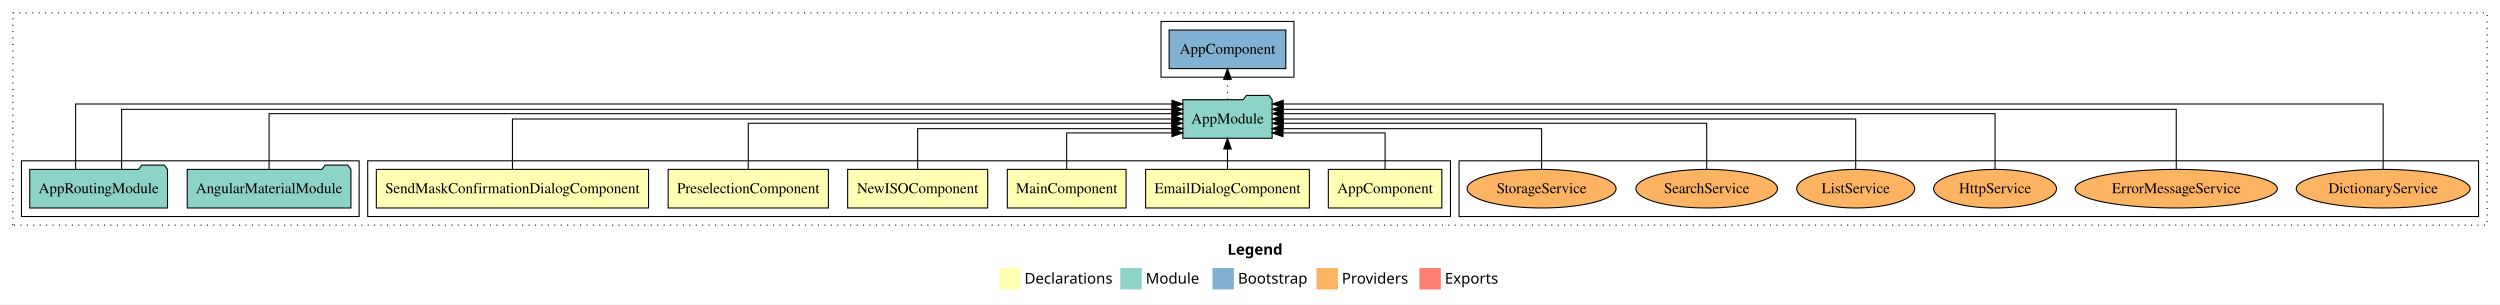
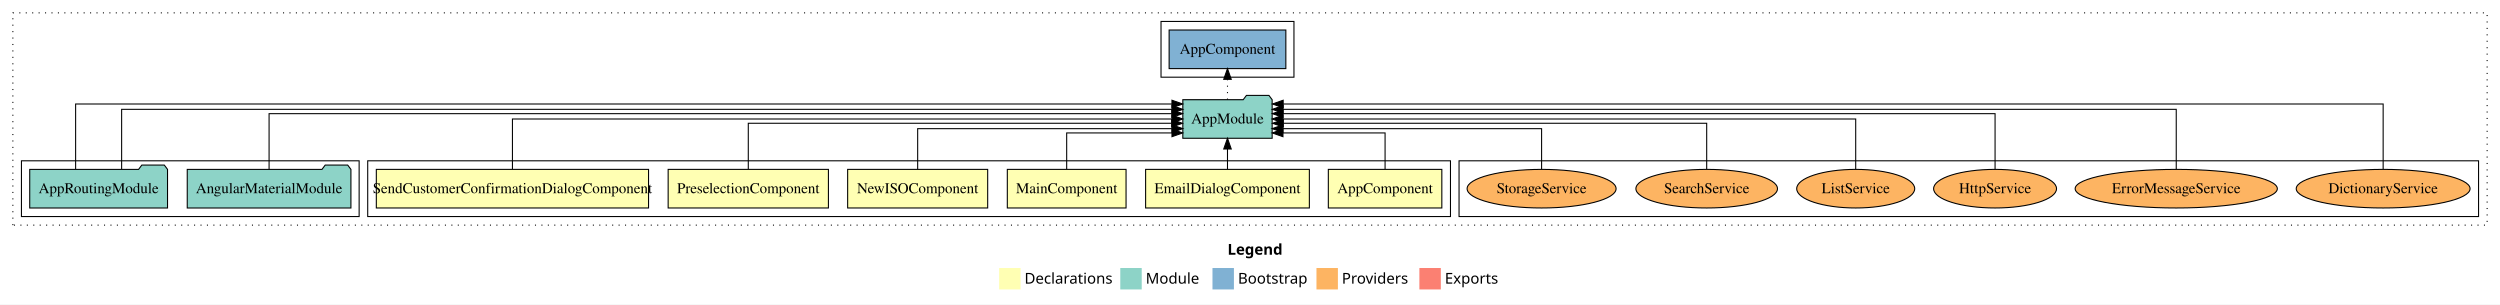
<svg xmlns="http://www.w3.org/2000/svg" width="2332pt" height="284pt" viewBox="0.00 0.00 2332.00 284.00">
  <g id="graph0" class="graph" transform="scale(1 1) rotate(0) translate(4 280)">
    <polygon fill="white" stroke="transparent" points="-4,4 -4,-280 2328,-280 2328,4 -4,4" />
    <text text-anchor="start" x="1141.01" y="-42.4" font-family="sans-serif" font-weight="bold" font-size="14.00">Legend</text>
    <polygon fill="#ffffb3" stroke="transparent" points="928,-10 928,-30 948,-30 948,-10 928,-10" />
    <text text-anchor="start" x="951.63" y="-15.4" font-family="sans-serif" font-size="14.00">  Declarations</text>
    <polygon fill="#8dd3c7" stroke="transparent" points="1041,-10 1041,-30 1061,-30 1061,-10 1041,-10" />
    <text text-anchor="start" x="1064.73" y="-15.4" font-family="sans-serif" font-size="14.00">  Module</text>
    <polygon fill="#80b1d3" stroke="transparent" points="1127,-10 1127,-30 1147,-30 1147,-10 1127,-10" />
    <text text-anchor="start" x="1150.78" y="-15.4" font-family="sans-serif" font-size="14.00">  Bootstrap</text>
    <polygon fill="#fdb462" stroke="transparent" points="1224,-10 1224,-30 1244,-30 1244,-10 1224,-10" />
    <text text-anchor="start" x="1247.67" y="-15.4" font-family="sans-serif" font-size="14.00">  Providers</text>
    <polygon fill="#fb8072" stroke="transparent" points="1320,-10 1320,-30 1340,-30 1340,-10 1320,-10" />
    <text text-anchor="start" x="1343.73" y="-15.4" font-family="sans-serif" font-size="14.00">  Exports</text>
    <g id="clust1" class="cluster">
      <polygon fill="none" stroke="black" stroke-dasharray="1,5" points="8,-70 8,-268 2316,-268 2316,-70 8,-70" />
    </g>
    <g id="clust11" class="cluster">
      <polygon fill="none" stroke="black" points="1079,-208 1079,-260 1203,-260 1203,-208 1079,-208" />
    </g>
    <g id="clust12" class="cluster">
      <polygon fill="none" stroke="black" points="1357,-78 1357,-130 2308,-130 2308,-78 1357,-78" />
    </g>
    <g id="clust2" class="cluster">
      <polygon fill="none" stroke="black" points="339,-78 339,-130 1349,-130 1349,-78 339,-78" />
    </g>
    <g id="clust9" class="cluster">
      <polygon fill="none" stroke="black" points="16,-78 16,-130 331,-130 331,-78 16,-78" />
    </g>
    <g id="node1" class="node">
      <polygon fill="#ffffb3" stroke="black" points="1340.94,-122 1235.06,-122 1235.06,-86 1340.94,-86 1340.94,-122" />
      <text text-anchor="middle" x="1288" y="-99.8" font-family="Times,serif" font-size="14.00">AppComponent</text>
    </g>
    <g id="node7" class="node">
      <polygon fill="#8dd3c7" stroke="black" points="1182.66,-187 1179.66,-191 1158.66,-191 1155.66,-187 1099.34,-187 1099.34,-151 1182.66,-151 1182.66,-187" />
      <text text-anchor="middle" x="1141" y="-164.8" font-family="Times,serif" font-size="14.00">AppModule</text>
    </g>
    <g id="edge1" class="edge">
      <path fill="none" stroke="black" d="M1288,-122.19C1288,-137.18 1288,-156 1288,-156 1288,-156 1192.73,-156 1192.73,-156" />
      <polygon fill="black" stroke="black" points="1192.73,-152.5 1182.73,-156 1192.73,-159.5 1192.73,-152.5" />
    </g>
    <g id="node2" class="node">
      <polygon fill="#ffffb3" stroke="black" points="1217.37,-122 1064.63,-122 1064.63,-86 1217.37,-86 1217.37,-122" />
      <text text-anchor="middle" x="1141" y="-99.8" font-family="Times,serif" font-size="14.00">EmailDialogComponent</text>
    </g>
    <g id="edge2" class="edge">
      <path fill="none" stroke="black" d="M1141,-122.11C1141,-122.11 1141,-140.99 1141,-140.99" />
      <polygon fill="black" stroke="black" points="1137.5,-140.99 1141,-150.99 1144.5,-140.99 1137.5,-140.99" />
    </g>
    <g id="node3" class="node">
      <polygon fill="#ffffb3" stroke="black" points="1046.38,-122 935.62,-122 935.62,-86 1046.38,-86 1046.38,-122" />
      <text text-anchor="middle" x="991" y="-99.8" font-family="Times,serif" font-size="14.00">MainComponent</text>
    </g>
    <g id="edge3" class="edge">
      <path fill="none" stroke="black" d="M991,-122.19C991,-137.18 991,-156 991,-156 991,-156 1089.22,-156 1089.22,-156" />
      <polygon fill="black" stroke="black" points="1089.22,-159.5 1099.22,-156 1089.22,-152.5 1089.22,-159.5" />
    </g>
    <g id="node4" class="node">
      <polygon fill="#ffffb3" stroke="black" points="917.31,-122 786.69,-122 786.69,-86 917.31,-86 917.31,-122" />
      <text text-anchor="middle" x="852" y="-99.8" font-family="Times,serif" font-size="14.00">NewISOComponent</text>
    </g>
    <g id="edge4" class="edge">
      <path fill="none" stroke="black" d="M852,-122.03C852,-138.4 852,-160 852,-160 852,-160 1089.29,-160 1089.29,-160" />
      <polygon fill="black" stroke="black" points="1089.29,-163.5 1099.29,-160 1089.29,-156.5 1089.29,-163.5" />
    </g>
    <g id="node5" class="node">
      <polygon fill="#ffffb3" stroke="black" points="768.75,-122 619.25,-122 619.25,-86 768.75,-86 768.75,-122" />
      <text text-anchor="middle" x="694" y="-99.8" font-family="Times,serif" font-size="14.00">PreselectionComponent</text>
    </g>
    <g id="edge5" class="edge">
      <path fill="none" stroke="black" d="M694,-122.3C694,-140.27 694,-165 694,-165 694,-165 1088.95,-165 1088.95,-165" />
      <polygon fill="black" stroke="black" points="1088.95,-168.5 1098.95,-165 1088.95,-161.5 1088.95,-168.5" />
    </g>
    <g id="node6" class="node">
      <polygon fill="#ffffb3" stroke="black" points="600.97,-122 347.03,-122 347.03,-86 600.97,-86 600.97,-122" />
-       <text text-anchor="middle" x="474" y="-99.8" font-family="Times,serif" font-size="14.00">SendMaskConfirmationDialogComponent</text>
+       <text text-anchor="middle" x="474" y="-99.8" font-family="Times,serif" font-size="14.00">SendCustomerConfirmationDialogComponent</text>
    </g>
    <g id="edge6" class="edge">
      <path fill="none" stroke="black" d="M474,-122.11C474,-141.34 474,-169 474,-169 474,-169 1089.28,-169 1089.28,-169" />
      <polygon fill="black" stroke="black" points="1089.28,-172.5 1099.28,-169 1089.28,-165.5 1089.28,-172.5" />
    </g>
    <g id="node10" class="node">
      <polygon fill="#80b1d3" stroke="black" points="1195.44,-252 1086.56,-252 1086.56,-216 1195.44,-216 1195.44,-252" />
      <text text-anchor="middle" x="1141" y="-229.8" font-family="Times,serif" font-size="14.00">AppComponent </text>
    </g>
    <g id="edge10" class="edge">
      <path fill="none" stroke="black" stroke-dasharray="1,5" d="M1141,-187.11C1141,-187.11 1141,-205.99 1141,-205.99" />
      <polygon fill="black" stroke="black" points="1137.5,-205.99 1141,-215.99 1144.5,-205.99 1137.5,-205.99" />
    </g>
    <g id="node8" class="node">
      <polygon fill="#8dd3c7" stroke="black" points="323.34,-122 320.34,-126 299.34,-126 296.34,-122 170.66,-122 170.66,-86 323.34,-86 323.34,-122" />
      <text text-anchor="middle" x="247" y="-99.8" font-family="Times,serif" font-size="14.00">AngularMaterialModule</text>
    </g>
    <g id="edge7" class="edge">
      <path fill="none" stroke="black" d="M247,-122.03C247,-142.77 247,-174 247,-174 247,-174 1089.08,-174 1089.08,-174" />
      <polygon fill="black" stroke="black" points="1089.08,-177.5 1099.08,-174 1089.08,-170.5 1089.08,-177.5" />
    </g>
    <g id="node9" class="node">
      <polygon fill="#8dd3c7" stroke="black" points="152.27,-122 149.27,-126 128.27,-126 125.27,-122 23.73,-122 23.73,-86 152.27,-86 152.27,-122" />
      <text text-anchor="middle" x="88" y="-99.8" font-family="Times,serif" font-size="14.00">AppRoutingModule</text>
    </g>
    <g id="edge8" class="edge">
      <path fill="none" stroke="black" d="M66.54,-122.32C66.54,-145.66 66.54,-183 66.54,-183 66.54,-183 1089.21,-183 1089.21,-183" />
      <polygon fill="black" stroke="black" points="1089.21,-186.5 1099.21,-183 1089.21,-179.5 1089.21,-186.5" />
    </g>
    <g id="edge9" class="edge">
      <path fill="none" stroke="black" d="M109.46,-122.29C109.46,-144.21 109.46,-178 109.46,-178 109.46,-178 1089.28,-178 1089.28,-178" />
      <polygon fill="black" stroke="black" points="1089.28,-181.5 1099.28,-178 1089.28,-174.5 1089.28,-181.5" />
    </g>
    <g id="node11" class="node">
      <ellipse fill="#fdb462" stroke="black" cx="2219" cy="-104" rx="81.08" ry="18" />
      <text text-anchor="middle" x="2219" y="-99.8" font-family="Times,serif" font-size="14.00">DictionaryService</text>
    </g>
    <g id="edge11" class="edge">
      <path fill="none" stroke="black" d="M2219,-122.32C2219,-145.66 2219,-183 2219,-183 2219,-183 1192.93,-183 1192.93,-183" />
      <polygon fill="black" stroke="black" points="1192.93,-179.5 1182.93,-183 1192.93,-186.5 1192.93,-179.5" />
    </g>
    <g id="node12" class="node">
      <ellipse fill="#fdb462" stroke="black" cx="2026" cy="-104" rx="94.3" ry="18" />
      <text text-anchor="middle" x="2026" y="-99.8" font-family="Times,serif" font-size="14.00">ErrorMessageService</text>
    </g>
    <g id="edge12" class="edge">
      <path fill="none" stroke="black" d="M2026,-122.29C2026,-144.21 2026,-178 2026,-178 2026,-178 1192.79,-178 1192.79,-178" />
      <polygon fill="black" stroke="black" points="1192.79,-174.5 1182.79,-178 1192.79,-181.5 1192.79,-174.5" />
    </g>
    <g id="node13" class="node">
      <ellipse fill="#fdb462" stroke="black" cx="1857" cy="-104" rx="57.32" ry="18" />
      <text text-anchor="middle" x="1857" y="-99.8" font-family="Times,serif" font-size="14.00">HttpService</text>
    </g>
    <g id="edge13" class="edge">
      <path fill="none" stroke="black" d="M1857,-122.03C1857,-142.77 1857,-174 1857,-174 1857,-174 1192.85,-174 1192.85,-174" />
      <polygon fill="black" stroke="black" points="1192.85,-170.5 1182.85,-174 1192.85,-177.5 1192.85,-170.5" />
    </g>
    <g id="node14" class="node">
      <ellipse fill="#fdb462" stroke="black" cx="1727" cy="-104" rx="55.03" ry="18" />
      <text text-anchor="middle" x="1727" y="-99.8" font-family="Times,serif" font-size="14.00">ListService</text>
    </g>
    <g id="edge14" class="edge">
      <path fill="none" stroke="black" d="M1727,-122.11C1727,-141.34 1727,-169 1727,-169 1727,-169 1192.67,-169 1192.67,-169" />
      <polygon fill="black" stroke="black" points="1192.67,-165.5 1182.67,-169 1192.67,-172.5 1192.67,-165.5" />
    </g>
    <g id="node15" class="node">
      <ellipse fill="#fdb462" stroke="black" cx="1588" cy="-104" rx="66.03" ry="18" />
      <text text-anchor="middle" x="1588" y="-99.8" font-family="Times,serif" font-size="14.00">SearchService</text>
    </g>
    <g id="edge15" class="edge">
      <path fill="none" stroke="black" d="M1588,-122.3C1588,-140.27 1588,-165 1588,-165 1588,-165 1193.05,-165 1193.05,-165" />
      <polygon fill="black" stroke="black" points="1193.05,-161.5 1183.05,-165 1193.05,-168.5 1193.05,-161.5" />
    </g>
    <g id="node16" class="node">
      <ellipse fill="#fdb462" stroke="black" cx="1434" cy="-104" rx="69.48" ry="18" />
      <text text-anchor="middle" x="1434" y="-99.8" font-family="Times,serif" font-size="14.00">StorageService</text>
    </g>
    <g id="edge16" class="edge">
      <path fill="none" stroke="black" d="M1434,-122.03C1434,-138.4 1434,-160 1434,-160 1434,-160 1192.67,-160 1192.67,-160" />
      <polygon fill="black" stroke="black" points="1192.67,-156.5 1182.67,-160 1192.67,-163.5 1192.67,-156.5" />
    </g>
  </g>
</svg>
